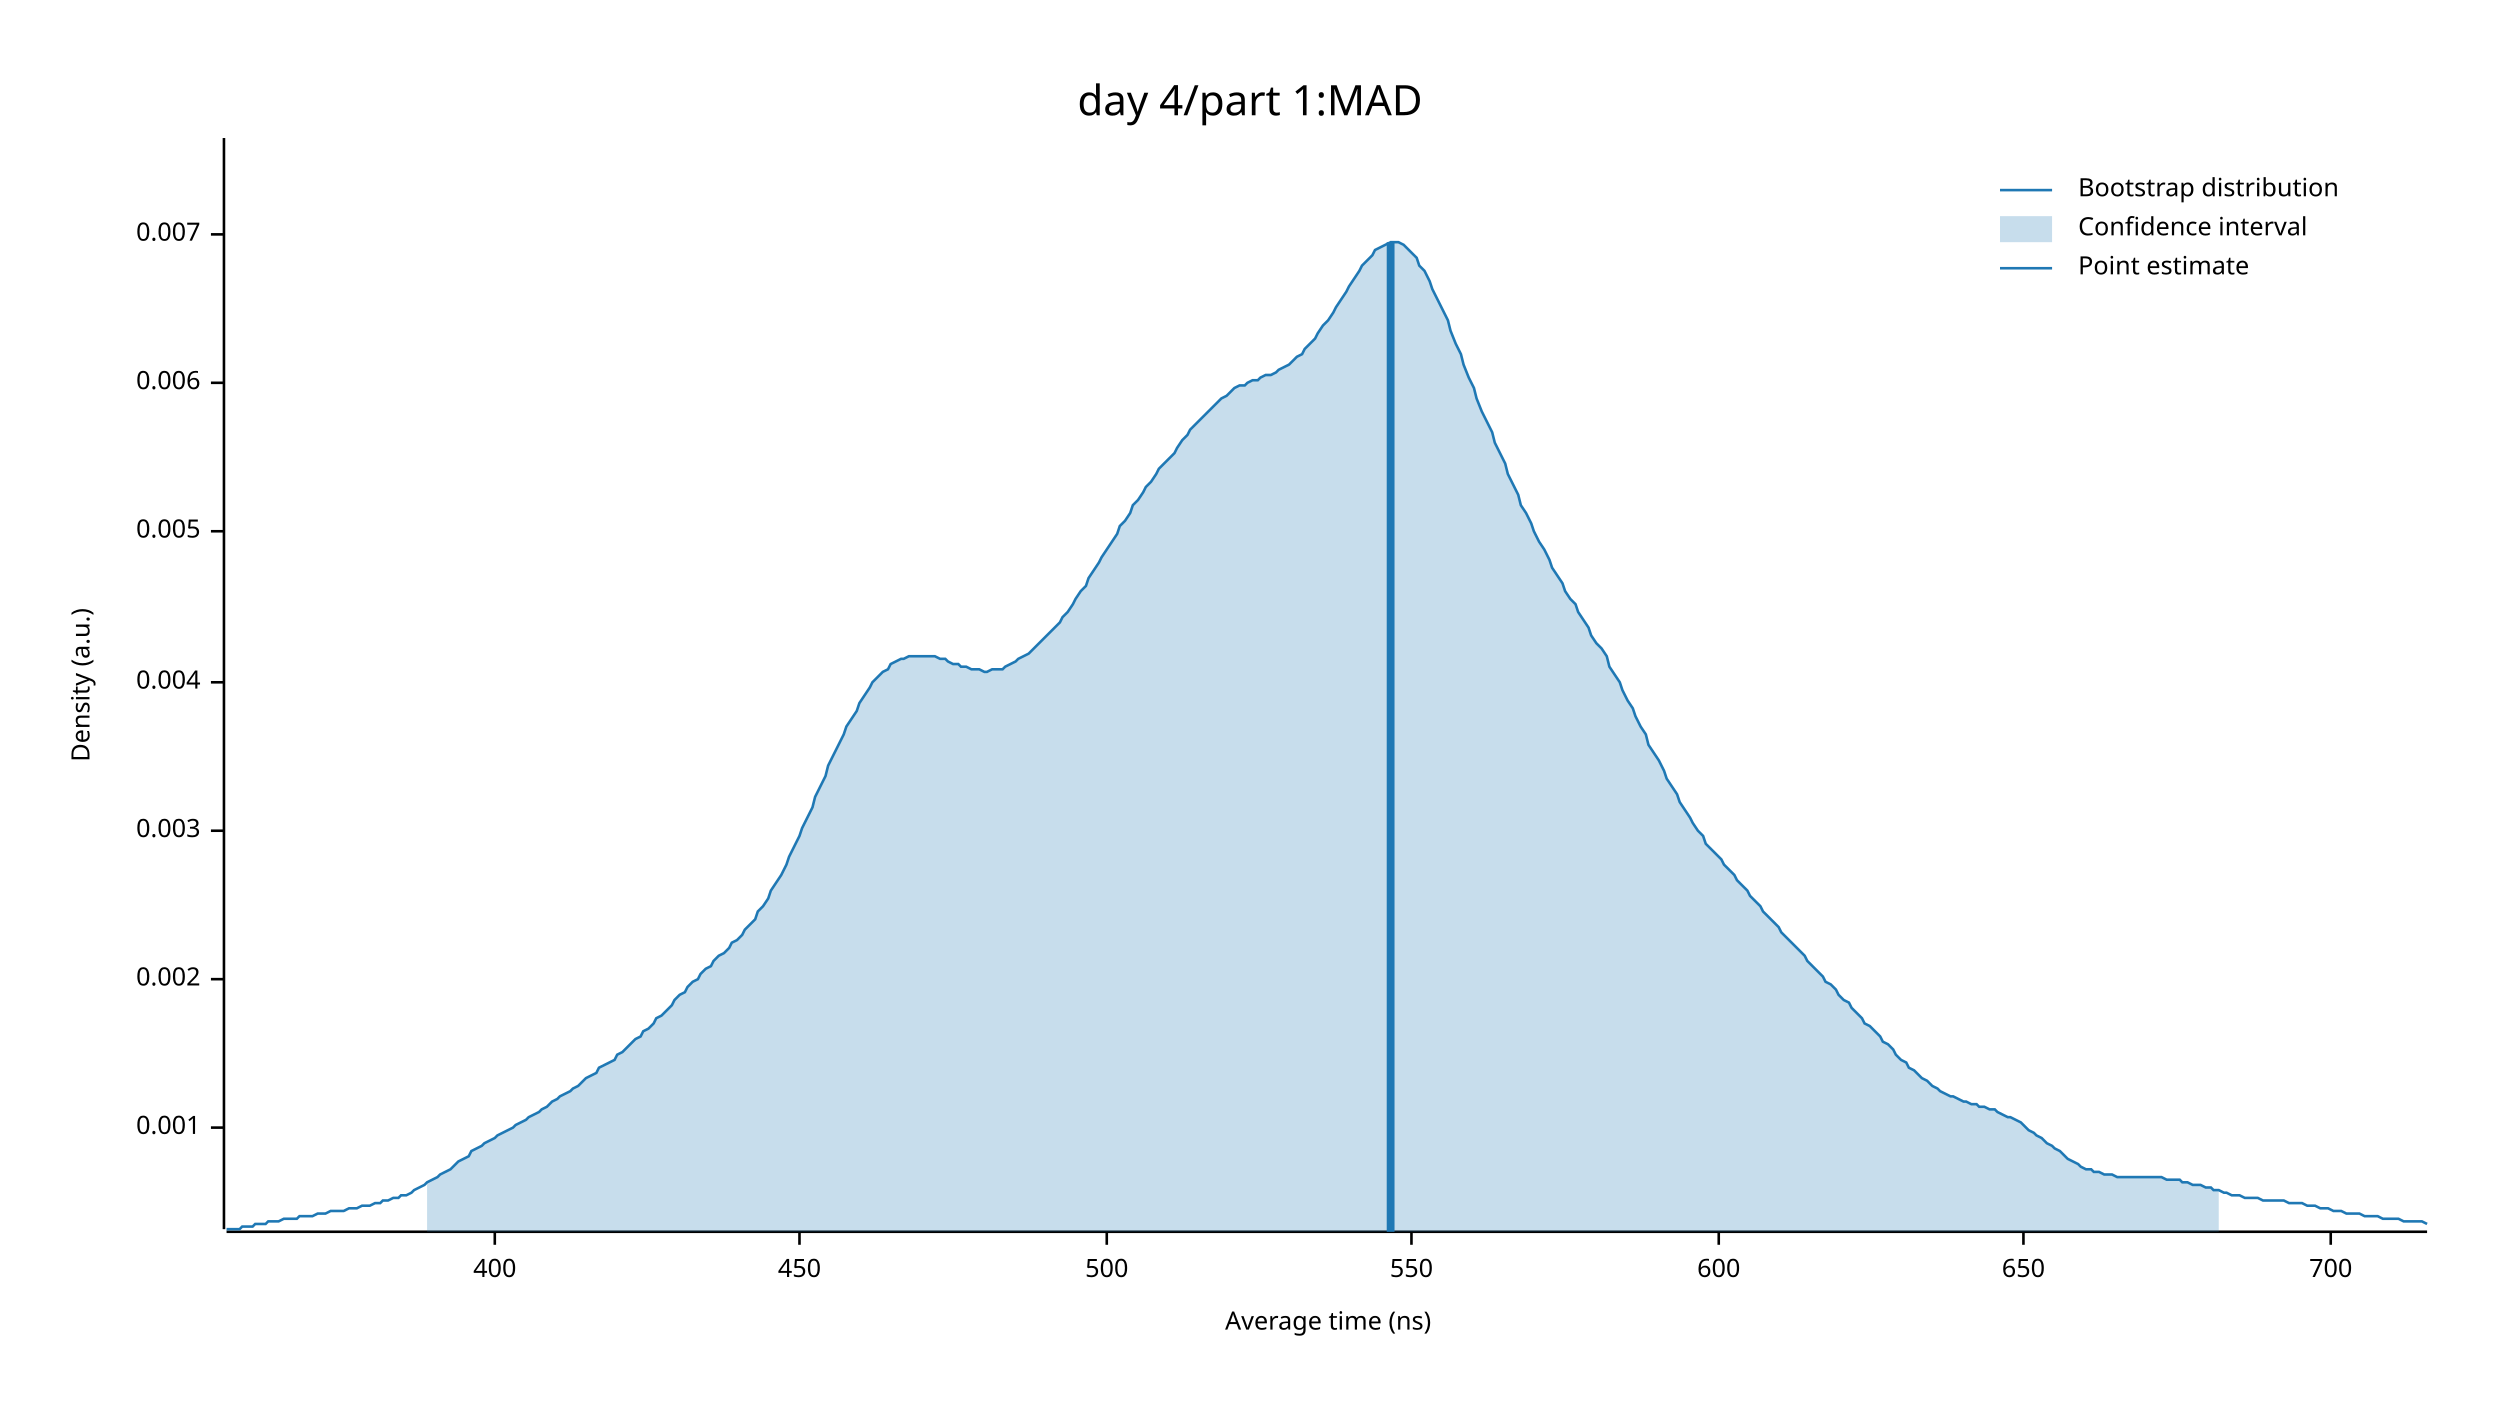
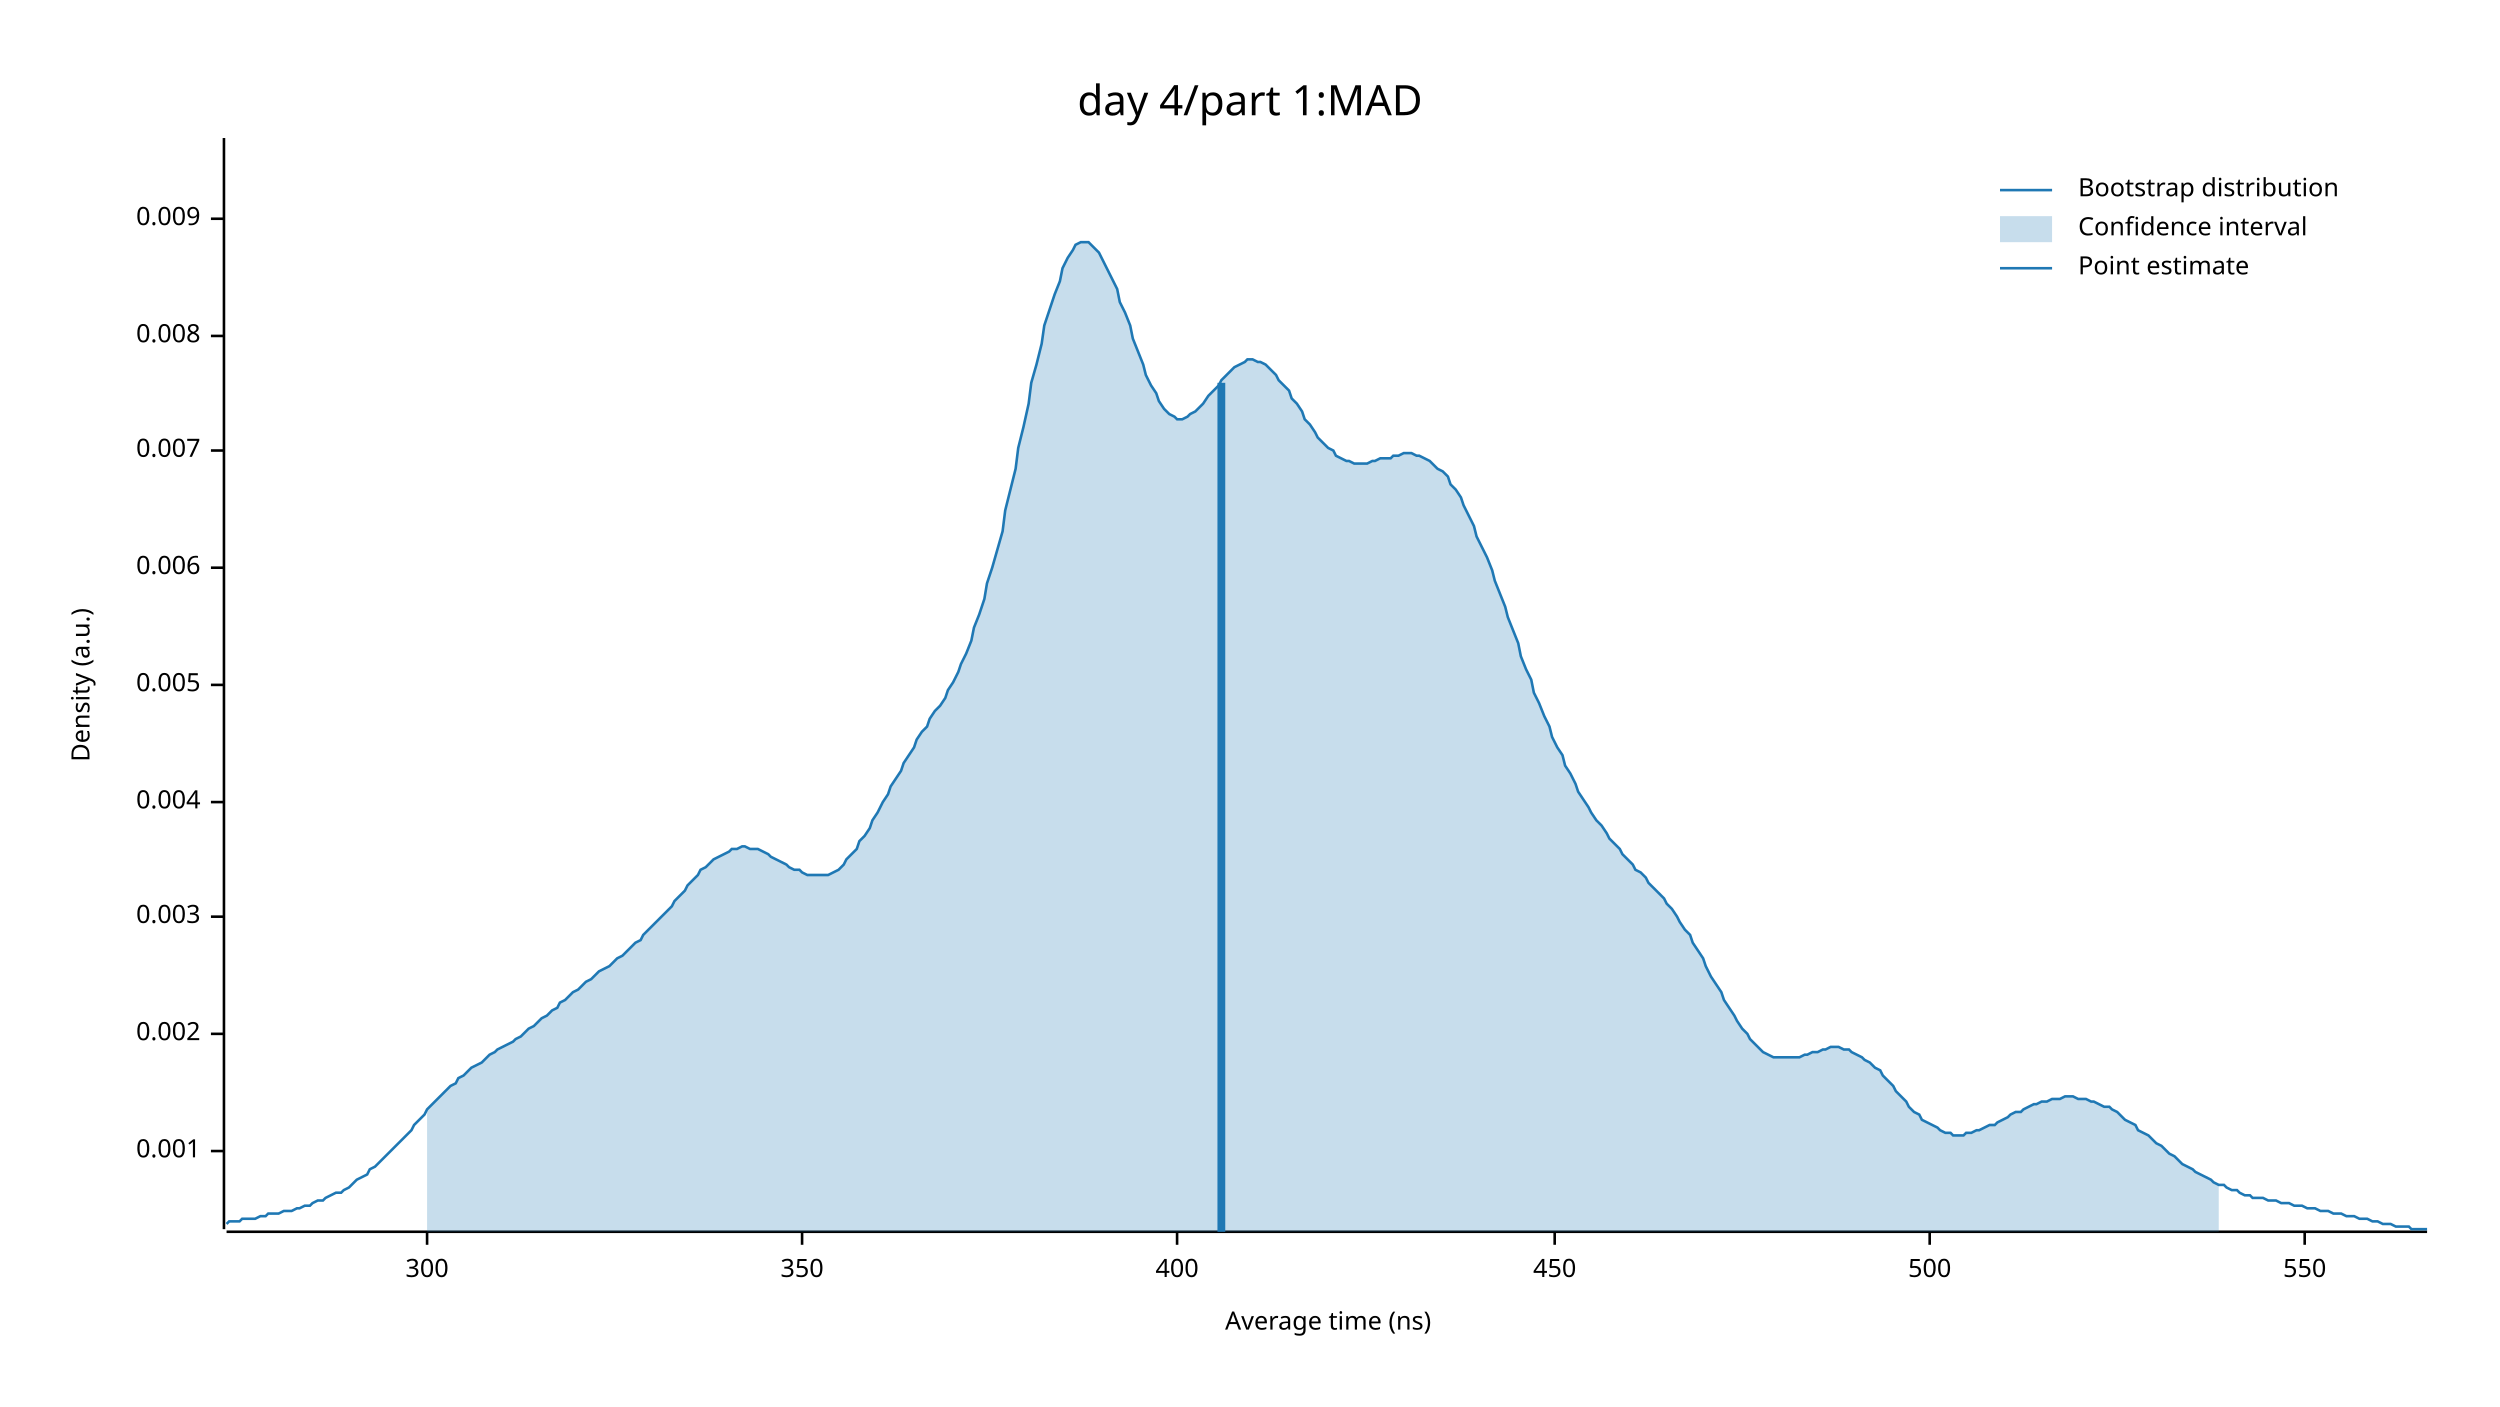
<svg xmlns="http://www.w3.org/2000/svg" width="960" height="540" viewBox="0 0 960 540">
  <text x="480" y="32" dy="0.76em" text-anchor="middle" font-family="sans-serif" font-size="16.129" opacity="1" fill="#000000">
day 4/part 1:MAD
</text>
  <text x="27" y="263" dy="0.76em" text-anchor="middle" font-family="sans-serif" font-size="9.677" opacity="1" fill="#000000" transform="rotate(270, 27, 263)">
Density (a.u.)
</text>
  <text x="510" y="513" dy="-0.5ex" text-anchor="middle" font-family="sans-serif" font-size="9.677" opacity="1" fill="#000000">
Average time (ns)
</text>
  <polyline fill="none" opacity="1" stroke="#000000" stroke-width="1" points="86,53 86,472 " />
-   <text x="77" y="433" dy="0.5ex" text-anchor="end" font-family="sans-serif" font-size="9.677" opacity="1" fill="#000000">
+   <text x="77" y="442" dy="0.5ex" text-anchor="end" font-family="sans-serif" font-size="9.677" opacity="1" fill="#000000">
0.001
</text>
-   <polyline fill="none" opacity="1" stroke="#000000" stroke-width="1" points="81,433 86,433 " />
-   <text x="77" y="376" dy="0.5ex" text-anchor="end" font-family="sans-serif" font-size="9.677" opacity="1" fill="#000000">
+   <polyline fill="none" opacity="1" stroke="#000000" stroke-width="1" points="81,442 86,442 " />
+   <text x="77" y="397" dy="0.5ex" text-anchor="end" font-family="sans-serif" font-size="9.677" opacity="1" fill="#000000">
0.002
</text>
-   <polyline fill="none" opacity="1" stroke="#000000" stroke-width="1" points="81,376 86,376 " />
-   <text x="77" y="319" dy="0.5ex" text-anchor="end" font-family="sans-serif" font-size="9.677" opacity="1" fill="#000000">
+   <polyline fill="none" opacity="1" stroke="#000000" stroke-width="1" points="81,397 86,397 " />
+   <text x="77" y="352" dy="0.5ex" text-anchor="end" font-family="sans-serif" font-size="9.677" opacity="1" fill="#000000">
0.003
</text>
-   <polyline fill="none" opacity="1" stroke="#000000" stroke-width="1" points="81,319 86,319 " />
-   <text x="77" y="262" dy="0.5ex" text-anchor="end" font-family="sans-serif" font-size="9.677" opacity="1" fill="#000000">
+   <polyline fill="none" opacity="1" stroke="#000000" stroke-width="1" points="81,352 86,352 " />
+   <text x="77" y="308" dy="0.5ex" text-anchor="end" font-family="sans-serif" font-size="9.677" opacity="1" fill="#000000">
0.004
</text>
-   <polyline fill="none" opacity="1" stroke="#000000" stroke-width="1" points="81,262 86,262 " />
-   <text x="77" y="204" dy="0.5ex" text-anchor="end" font-family="sans-serif" font-size="9.677" opacity="1" fill="#000000">
+   <polyline fill="none" opacity="1" stroke="#000000" stroke-width="1" points="81,308 86,308 " />
+   <text x="77" y="263" dy="0.5ex" text-anchor="end" font-family="sans-serif" font-size="9.677" opacity="1" fill="#000000">
0.005
</text>
-   <polyline fill="none" opacity="1" stroke="#000000" stroke-width="1" points="81,204 86,204 " />
-   <text x="77" y="147" dy="0.5ex" text-anchor="end" font-family="sans-serif" font-size="9.677" opacity="1" fill="#000000">
+   <polyline fill="none" opacity="1" stroke="#000000" stroke-width="1" points="81,263 86,263 " />
+   <text x="77" y="218" dy="0.5ex" text-anchor="end" font-family="sans-serif" font-size="9.677" opacity="1" fill="#000000">
0.006
</text>
-   <polyline fill="none" opacity="1" stroke="#000000" stroke-width="1" points="81,147 86,147 " />
-   <text x="77" y="90" dy="0.5ex" text-anchor="end" font-family="sans-serif" font-size="9.677" opacity="1" fill="#000000">
+   <polyline fill="none" opacity="1" stroke="#000000" stroke-width="1" points="81,218 86,218 " />
+   <text x="77" y="173" dy="0.5ex" text-anchor="end" font-family="sans-serif" font-size="9.677" opacity="1" fill="#000000">
0.007
</text>
-   <polyline fill="none" opacity="1" stroke="#000000" stroke-width="1" points="81,90 86,90 " />
+   <polyline fill="none" opacity="1" stroke="#000000" stroke-width="1" points="81,173 86,173 " />
+   <text x="77" y="129" dy="0.5ex" text-anchor="end" font-family="sans-serif" font-size="9.677" opacity="1" fill="#000000">
+ 0.008
+ </text>
+   <polyline fill="none" opacity="1" stroke="#000000" stroke-width="1" points="81,129 86,129 " />
+   <text x="77" y="84" dy="0.5ex" text-anchor="end" font-family="sans-serif" font-size="9.677" opacity="1" fill="#000000">
+ 0.009
+ </text>
+   <polyline fill="none" opacity="1" stroke="#000000" stroke-width="1" points="81,84 86,84 " />
  <polyline fill="none" opacity="1" stroke="#000000" stroke-width="1" points="87,473 932,473 " />
-   <text x="190" y="483" dy="0.76em" text-anchor="middle" font-family="sans-serif" font-size="9.677" opacity="1" fill="#000000">
+   <text x="164" y="483" dy="0.76em" text-anchor="middle" font-family="sans-serif" font-size="9.677" opacity="1" fill="#000000">
+ 300
+ </text>
+   <polyline fill="none" opacity="1" stroke="#000000" stroke-width="1" points="164,473 164,478 " />
+   <text x="308" y="483" dy="0.76em" text-anchor="middle" font-family="sans-serif" font-size="9.677" opacity="1" fill="#000000">
+ 350
+ </text>
+   <polyline fill="none" opacity="1" stroke="#000000" stroke-width="1" points="308,473 308,478 " />
+   <text x="452" y="483" dy="0.76em" text-anchor="middle" font-family="sans-serif" font-size="9.677" opacity="1" fill="#000000">
400
</text>
-   <polyline fill="none" opacity="1" stroke="#000000" stroke-width="1" points="190,473 190,478 " />
-   <text x="307" y="483" dy="0.76em" text-anchor="middle" font-family="sans-serif" font-size="9.677" opacity="1" fill="#000000">
+   <polyline fill="none" opacity="1" stroke="#000000" stroke-width="1" points="452,473 452,478 " />
+   <text x="597" y="483" dy="0.76em" text-anchor="middle" font-family="sans-serif" font-size="9.677" opacity="1" fill="#000000">
450
</text>
-   <polyline fill="none" opacity="1" stroke="#000000" stroke-width="1" points="307,473 307,478 " />
-   <text x="425" y="483" dy="0.76em" text-anchor="middle" font-family="sans-serif" font-size="9.677" opacity="1" fill="#000000">
+   <polyline fill="none" opacity="1" stroke="#000000" stroke-width="1" points="597,473 597,478 " />
+   <text x="741" y="483" dy="0.76em" text-anchor="middle" font-family="sans-serif" font-size="9.677" opacity="1" fill="#000000">
500
</text>
-   <polyline fill="none" opacity="1" stroke="#000000" stroke-width="1" points="425,473 425,478 " />
-   <text x="542" y="483" dy="0.76em" text-anchor="middle" font-family="sans-serif" font-size="9.677" opacity="1" fill="#000000">
+   <polyline fill="none" opacity="1" stroke="#000000" stroke-width="1" points="741,473 741,478 " />
+   <text x="885" y="483" dy="0.76em" text-anchor="middle" font-family="sans-serif" font-size="9.677" opacity="1" fill="#000000">
550
</text>
-   <polyline fill="none" opacity="1" stroke="#000000" stroke-width="1" points="542,473 542,478 " />
-   <text x="660" y="483" dy="0.76em" text-anchor="middle" font-family="sans-serif" font-size="9.677" opacity="1" fill="#000000">
- 600
- </text>
-   <polyline fill="none" opacity="1" stroke="#000000" stroke-width="1" points="660,473 660,478 " />
-   <text x="777" y="483" dy="0.76em" text-anchor="middle" font-family="sans-serif" font-size="9.677" opacity="1" fill="#000000">
- 650
- </text>
-   <polyline fill="none" opacity="1" stroke="#000000" stroke-width="1" points="777,473 777,478 " />
-   <text x="895" y="483" dy="0.76em" text-anchor="middle" font-family="sans-serif" font-size="9.677" opacity="1" fill="#000000">
- 700
- </text>
-   <polyline fill="none" opacity="1" stroke="#000000" stroke-width="1" points="895,473 895,478 " />
-   <polyline fill="none" opacity="1" stroke="#1F78B4" stroke-width="1" points="87,472 88,472 90,472 92,472 93,471 95,471 97,471 98,470 100,470 102,470 103,469 105,469 107,469 109,468 110,468 112,468 114,468 115,467 117,467 119,467 120,467 122,466 124,466 125,466 127,465 129,465 131,465 132,465 134,464 136,464 137,464 139,463 141,463 142,463 144,462 146,462 147,461 149,461 151,460 153,460 154,459 156,459 158,458 159,457 161,456 163,455 164,454 166,453 168,452 169,451 171,450 173,449 175,447 176,446 178,445 180,444 181,442 183,441 185,440 186,439 188,438 190,437 191,436 193,435 195,434 197,433 198,432 200,431 202,430 203,429 205,428 207,427 208,426 210,425 212,423 214,422 215,421 217,420 219,419 220,418 222,417 224,415 225,414 227,413 229,412 230,410 232,409 234,408 236,407 237,405 239,404 241,402 242,401 244,399 246,398 247,396 249,395 251,393 252,391 254,390 256,388 258,386 259,384 261,382 263,381 264,379 266,377 268,376 269,374 271,372 273,371 274,369 276,367 278,366 280,364 281,362 283,361 285,359 286,357 288,355 290,353 291,350 293,348 295,345 296,342 298,339 300,336 302,332 303,329 305,325 307,321 308,318 310,314 312,310 313,306 315,302 317,298 318,294 320,290 322,286 324,282 325,279 327,276 329,273 330,270 332,267 334,264 335,262 337,260 339,258 341,257 342,255 344,254 346,253 347,253 349,252 351,252 352,252 354,252 356,252 357,252 359,252 361,253 363,253 364,254 366,255 368,255 369,256 371,256 373,257 374,257 376,257 378,258 379,258 381,257 383,257 385,257 386,256 388,255 390,254 391,253 393,252 395,251 396,250 398,248 400,246 401,245 403,243 405,241 407,239 408,237 410,235 412,232 413,230 415,227 417,225 418,222 420,219 422,216 423,214 425,211 427,208 429,205 430,202 432,200 434,197 435,194 437,192 439,189 440,187 442,185 444,182 445,180 447,178 449,176 451,174 452,172 454,169 456,167 457,165 459,163 461,161 462,160 464,158 466,156 468,154 469,153 471,152 473,150 474,149 476,148 478,148 479,147 481,146 483,146 484,145 486,144 488,144 490,143 491,142 493,141 495,140 496,139 498,137 500,136 501,134 503,132 505,130 506,128 508,125 510,123 512,120 513,118 515,115 517,112 518,110 520,107 522,104 523,102 525,100 527,98 528,96 530,95 532,94 534,93 535,93 537,93 539,94 540,95 542,97 544,99 545,102 547,104 549,108 550,111 552,115 554,119 556,123 557,127 559,132 561,136 562,140 564,145 566,149 567,153 569,158 571,162 573,166 574,170 576,174 578,178 579,182 581,186 583,190 584,194 586,197 588,201 589,204 591,208 593,211 595,215 596,218 598,221 600,224 601,227 603,230 605,232 606,235 608,238 610,241 611,244 613,247 615,249 617,252 618,256 620,259 622,262 623,265 625,269 627,272 628,275 630,279 632,282 633,286 635,289 637,292 639,296 640,299 642,302 644,305 645,308 647,311 649,314 650,316 652,319 654,321 655,324 657,326 659,328 661,330 662,332 664,334 666,336 667,338 669,340 671,342 672,344 674,346 676,348 677,350 679,352 681,354 683,356 684,358 686,360 688,362 689,363 691,365 693,367 694,369 696,371 698,373 700,375 701,377 703,378 705,380 706,382 708,384 710,385 711,387 713,389 715,391 716,393 718,394 720,396 722,398 723,400 725,401 727,403 728,405 730,407 732,408 733,410 735,411 737,413 738,414 740,415 742,417 744,418 745,419 747,420 749,421 750,421 752,422 754,423 755,423 757,424 759,424 760,425 762,425 764,426 766,426 767,427 769,428 771,429 772,429 774,430 776,431 777,432 779,434 781,435 782,436 784,437 786,439 788,440 789,441 791,442 793,444 794,445 796,446 798,447 799,448 801,449 803,449 804,450 806,450 808,451 810,451 811,451 813,452 815,452 816,452 818,452 820,452 821,452 823,452 825,452 827,452 828,452 830,452 832,453 833,453 835,453 837,453 838,454 840,454 842,455 843,455 845,455 847,456 849,456 850,457 852,457 854,458 855,458 857,459 859,459 860,459 862,460 864,460 865,460 867,460 869,461 871,461 872,461 874,461 876,461 877,461 879,462 881,462 882,462 884,462 886,463 887,463 889,463 891,464 893,464 894,464 896,465 898,465 899,465 901,466 903,466 904,466 906,466 908,467 909,467 911,467 913,467 915,468 916,468 918,468 920,468 921,468 923,469 925,469 926,469 928,469 930,469 932,470 " />
-   <polygon opacity="0.25" fill="#1F78B4" points="164,454 166,453 168,452 169,451 171,450 173,449 175,447 176,446 178,445 180,444 181,442 183,441 185,440 186,439 188,438 190,437 191,436 193,435 195,434 197,433 198,432 200,431 202,430 203,429 205,428 207,427 208,426 210,425 212,423 214,422 215,421 217,420 219,419 220,418 222,417 224,415 225,414 227,413 229,412 230,410 232,409 234,408 236,407 237,405 239,404 241,402 242,401 244,399 246,398 247,396 249,395 251,393 252,391 254,390 256,388 258,386 259,384 261,382 263,381 264,379 266,377 268,376 269,374 271,372 273,371 274,369 276,367 278,366 280,364 281,362 283,361 285,359 286,357 288,355 290,353 291,350 293,348 295,345 296,342 298,339 300,336 302,332 303,329 305,325 307,321 308,318 310,314 312,310 313,306 315,302 317,298 318,294 320,290 322,286 324,282 325,279 327,276 329,273 330,270 332,267 334,264 335,262 337,260 339,258 341,257 342,255 344,254 346,253 347,253 349,252 351,252 352,252 354,252 356,252 357,252 359,252 361,253 363,253 364,254 366,255 368,255 369,256 371,256 373,257 374,257 376,257 378,258 379,258 381,257 383,257 385,257 386,256 388,255 390,254 391,253 393,252 395,251 396,250 398,248 400,246 401,245 403,243 405,241 407,239 408,237 410,235 412,232 413,230 415,227 417,225 418,222 420,219 422,216 423,214 425,211 427,208 429,205 430,202 432,200 434,197 435,194 437,192 439,189 440,187 442,185 444,182 445,180 447,178 449,176 451,174 452,172 454,169 456,167 457,165 459,163 461,161 462,160 464,158 466,156 468,154 469,153 471,152 473,150 474,149 476,148 478,148 479,147 481,146 483,146 484,145 486,144 488,144 490,143 491,142 493,141 495,140 496,139 498,137 500,136 501,134 503,132 505,130 506,128 508,125 510,123 512,120 513,118 515,115 517,112 518,110 520,107 522,104 523,102 525,100 527,98 528,96 530,95 532,94 534,93 535,93 537,93 539,94 540,95 542,97 544,99 545,102 547,104 549,108 550,111 552,115 554,119 556,123 557,127 559,132 561,136 562,140 564,145 566,149 567,153 569,158 571,162 573,166 574,170 576,174 578,178 579,182 581,186 583,190 584,194 586,197 588,201 589,204 591,208 593,211 595,215 596,218 598,221 600,224 601,227 603,230 605,232 606,235 608,238 610,241 611,244 613,247 615,249 617,252 618,256 620,259 622,262 623,265 625,269 627,272 628,275 630,279 632,282 633,286 635,289 637,292 639,296 640,299 642,302 644,305 645,308 647,311 649,314 650,316 652,319 654,321 655,324 657,326 659,328 661,330 662,332 664,334 666,336 667,338 669,340 671,342 672,344 674,346 676,348 677,350 679,352 681,354 683,356 684,358 686,360 688,362 689,363 691,365 693,367 694,369 696,371 698,373 700,375 701,377 703,378 705,380 706,382 708,384 710,385 711,387 713,389 715,391 716,393 718,394 720,396 722,398 723,400 725,401 727,403 728,405 730,407 732,408 733,410 735,411 737,413 738,414 740,415 742,417 744,418 745,419 747,420 749,421 750,421 752,422 754,423 755,423 757,424 759,424 760,425 762,425 764,426 766,426 767,427 769,428 771,429 772,429 774,430 776,431 777,432 779,434 781,435 782,436 784,437 786,439 788,440 789,441 791,442 793,444 794,445 796,446 798,447 799,448 801,449 803,449 804,450 806,450 808,451 810,451 811,451 813,452 815,452 816,452 818,452 820,452 821,452 823,452 825,452 827,452 828,452 830,452 832,453 833,453 835,453 837,453 838,454 840,454 842,455 843,455 845,455 847,456 849,456 850,457 852,457 852,473 164,473 " />
-   <polyline fill="none" opacity="1" stroke="#1F78B4" stroke-width="3" points="534,473 534,93 " />
+   <polyline fill="none" opacity="1" stroke="#000000" stroke-width="1" points="885,473 885,478 " />
+   <polyline fill="none" opacity="1" stroke="#1F78B4" stroke-width="1" points="87,470 88,469 90,469 92,469 93,468 95,468 97,468 98,468 100,467 102,467 103,466 105,466 107,466 109,465 110,465 112,465 114,464 115,464 117,463 119,463 120,462 122,461 124,461 125,460 127,459 129,458 131,458 132,457 134,456 136,454 137,453 139,452 141,451 142,449 144,448 146,446 147,445 149,443 151,441 153,439 154,438 156,436 158,434 159,432 161,430 163,428 164,426 166,424 168,422 169,421 171,419 173,417 175,416 176,414 178,413 180,411 181,410 183,409 185,408 186,407 188,405 190,404 191,403 193,402 195,401 197,400 198,399 200,398 202,396 203,395 205,394 207,392 208,391 210,390 212,388 214,387 215,385 217,384 219,382 220,381 222,380 224,378 225,377 227,376 229,374 230,373 232,372 234,371 236,369 237,368 239,367 241,365 242,364 244,362 246,361 247,359 249,357 251,355 252,354 254,352 256,350 258,348 259,346 261,344 263,342 264,340 266,338 268,336 269,334 271,333 273,331 274,330 276,329 278,328 280,327 281,326 283,326 285,325 286,325 288,326 290,326 291,326 293,327 295,328 296,329 298,330 300,331 302,332 303,333 305,334 307,334 308,335 310,336 312,336 313,336 315,336 317,336 318,336 320,335 322,334 324,332 325,330 327,328 329,326 330,323 332,321 334,318 335,315 337,312 339,308 341,305 342,302 344,299 346,296 347,293 349,290 351,287 352,284 354,281 356,279 357,276 359,273 361,271 363,268 364,265 366,262 368,258 369,255 371,251 373,246 374,241 376,236 378,230 379,224 381,218 383,211 385,204 386,196 388,188 390,180 391,172 393,164 395,155 396,147 398,140 400,132 401,125 403,119 405,113 407,108 408,103 410,99 412,96 413,94 415,93 417,93 418,93 420,95 422,97 423,99 425,103 427,107 429,111 430,116 432,120 434,125 435,130 437,135 439,140 440,144 442,148 444,151 445,154 447,157 449,159 451,160 452,161 454,161 456,160 457,159 459,158 461,156 462,155 464,152 466,150 468,148 469,146 471,144 473,142 474,141 476,140 478,139 479,138 481,138 483,139 484,139 486,140 488,142 490,144 491,146 493,148 495,150 496,153 498,155 500,158 501,161 503,163 505,166 506,168 508,170 510,172 512,173 513,175 515,176 517,177 518,177 520,178 522,178 523,178 525,178 527,177 528,177 530,176 532,176 534,176 535,175 537,175 539,174 540,174 542,174 544,175 545,175 547,176 549,177 550,178 552,180 554,181 556,183 557,186 559,188 561,191 562,194 564,198 566,202 567,206 569,210 571,214 573,219 574,223 576,228 578,233 579,237 581,242 583,247 584,252 586,257 588,261 589,266 591,270 593,275 595,279 596,283 598,287 600,290 601,294 603,297 605,301 606,304 608,307 610,310 611,312 613,315 615,317 617,320 618,322 620,324 622,326 623,328 625,330 627,332 628,334 630,335 632,337 633,339 635,341 637,343 639,345 640,347 642,349 644,352 645,354 647,357 649,359 650,362 652,365 654,368 655,371 657,375 659,378 661,381 662,384 664,387 666,390 667,392 669,395 671,397 672,399 674,401 676,403 677,404 679,405 681,406 683,406 684,406 686,406 688,406 689,406 691,406 693,405 694,405 696,404 698,404 700,403 701,403 703,402 705,402 706,402 708,403 710,403 711,404 713,405 715,406 716,407 718,408 720,410 722,411 723,413 725,415 727,417 728,419 730,421 732,423 733,425 735,427 737,428 738,430 740,431 742,432 744,433 745,434 747,435 749,435 750,436 752,436 754,436 755,435 757,435 759,434 760,434 762,433 764,432 766,432 767,431 769,430 771,429 772,428 774,427 776,427 777,426 779,425 781,424 782,424 784,423 786,423 788,422 789,422 791,422 793,421 794,421 796,421 798,422 799,422 801,422 803,423 804,423 806,424 808,425 810,425 811,426 813,427 815,429 816,430 818,431 820,432 821,434 823,435 825,436 827,438 828,439 830,440 832,442 833,443 835,444 837,446 838,447 840,448 842,449 843,450 845,451 847,452 849,453 850,454 852,455 854,455 855,456 857,457 859,457 860,458 862,459 864,459 865,460 867,460 869,460 871,461 872,461 874,461 876,462 877,462 879,462 881,463 882,463 884,463 886,464 887,464 889,464 891,465 893,465 894,465 896,466 898,466 899,466 901,467 903,467 904,467 906,468 908,468 909,468 911,469 913,469 915,470 916,470 918,470 920,471 921,471 923,471 925,471 926,472 928,472 930,472 932,472 " />
+   <polygon opacity="0.25" fill="#1F78B4" points="164,426 166,424 168,422 169,421 171,419 173,417 175,416 176,414 178,413 180,411 181,410 183,409 185,408 186,407 188,405 190,404 191,403 193,402 195,401 197,400 198,399 200,398 202,396 203,395 205,394 207,392 208,391 210,390 212,388 214,387 215,385 217,384 219,382 220,381 222,380 224,378 225,377 227,376 229,374 230,373 232,372 234,371 236,369 237,368 239,367 241,365 242,364 244,362 246,361 247,359 249,357 251,355 252,354 254,352 256,350 258,348 259,346 261,344 263,342 264,340 266,338 268,336 269,334 271,333 273,331 274,330 276,329 278,328 280,327 281,326 283,326 285,325 286,325 288,326 290,326 291,326 293,327 295,328 296,329 298,330 300,331 302,332 303,333 305,334 307,334 308,335 310,336 312,336 313,336 315,336 317,336 318,336 320,335 322,334 324,332 325,330 327,328 329,326 330,323 332,321 334,318 335,315 337,312 339,308 341,305 342,302 344,299 346,296 347,293 349,290 351,287 352,284 354,281 356,279 357,276 359,273 361,271 363,268 364,265 366,262 368,258 369,255 371,251 373,246 374,241 376,236 378,230 379,224 381,218 383,211 385,204 386,196 388,188 390,180 391,172 393,164 395,155 396,147 398,140 400,132 401,125 403,119 405,113 407,108 408,103 410,99 412,96 413,94 415,93 417,93 418,93 420,95 422,97 423,99 425,103 427,107 429,111 430,116 432,120 434,125 435,130 437,135 439,140 440,144 442,148 444,151 445,154 447,157 449,159 451,160 452,161 454,161 456,160 457,159 459,158 461,156 462,155 464,152 466,150 468,148 469,146 471,144 473,142 474,141 476,140 478,139 479,138 481,138 483,139 484,139 486,140 488,142 490,144 491,146 493,148 495,150 496,153 498,155 500,158 501,161 503,163 505,166 506,168 508,170 510,172 512,173 513,175 515,176 517,177 518,177 520,178 522,178 523,178 525,178 527,177 528,177 530,176 532,176 534,176 535,175 537,175 539,174 540,174 542,174 544,175 545,175 547,176 549,177 550,178 552,180 554,181 556,183 557,186 559,188 561,191 562,194 564,198 566,202 567,206 569,210 571,214 573,219 574,223 576,228 578,233 579,237 581,242 583,247 584,252 586,257 588,261 589,266 591,270 593,275 595,279 596,283 598,287 600,290 601,294 603,297 605,301 606,304 608,307 610,310 611,312 613,315 615,317 617,320 618,322 620,324 622,326 623,328 625,330 627,332 628,334 630,335 632,337 633,339 635,341 637,343 639,345 640,347 642,349 644,352 645,354 647,357 649,359 650,362 652,365 654,368 655,371 657,375 659,378 661,381 662,384 664,387 666,390 667,392 669,395 671,397 672,399 674,401 676,403 677,404 679,405 681,406 683,406 684,406 686,406 688,406 689,406 691,406 693,405 694,405 696,404 698,404 700,403 701,403 703,402 705,402 706,402 708,403 710,403 711,404 713,405 715,406 716,407 718,408 720,410 722,411 723,413 725,415 727,417 728,419 730,421 732,423 733,425 735,427 737,428 738,430 740,431 742,432 744,433 745,434 747,435 749,435 750,436 752,436 754,436 755,435 757,435 759,434 760,434 762,433 764,432 766,432 767,431 769,430 771,429 772,428 774,427 776,427 777,426 779,425 781,424 782,424 784,423 786,423 788,422 789,422 791,422 793,421 794,421 796,421 798,422 799,422 801,422 803,423 804,423 806,424 808,425 810,425 811,426 813,427 815,429 816,430 818,431 820,432 821,434 823,435 825,436 827,438 828,439 830,440 832,442 833,443 835,444 837,446 838,447 840,448 842,449 843,450 845,451 847,452 849,453 850,454 852,455 852,473 164,473 " />
+   <polyline fill="none" opacity="1" stroke="#1F78B4" stroke-width="3" points="469,473 469,147 " />
  <text x="798" y="68" dy="0.76em" text-anchor="start" font-family="sans-serif" font-size="9.677" opacity="1" fill="#000000">
Bootstrap distribution
</text>
  <text x="798" y="83" dy="0.76em" text-anchor="start" font-family="sans-serif" font-size="9.677" opacity="1" fill="#000000">
Confidence interval
</text>
  <text x="798" y="98" dy="0.76em" text-anchor="start" font-family="sans-serif" font-size="9.677" opacity="1" fill="#000000">
Point estimate
</text>
  <polyline fill="none" opacity="1" stroke="#1F78B4" stroke-width="1" points="768,73 788,73 " />
  <rect x="768" y="83" width="20" height="10" opacity="0.25" fill="#1F78B4" stroke="none" />
  <polyline fill="none" opacity="1" stroke="#1F78B4" stroke-width="1" points="768,103 788,103 " />
</svg>
